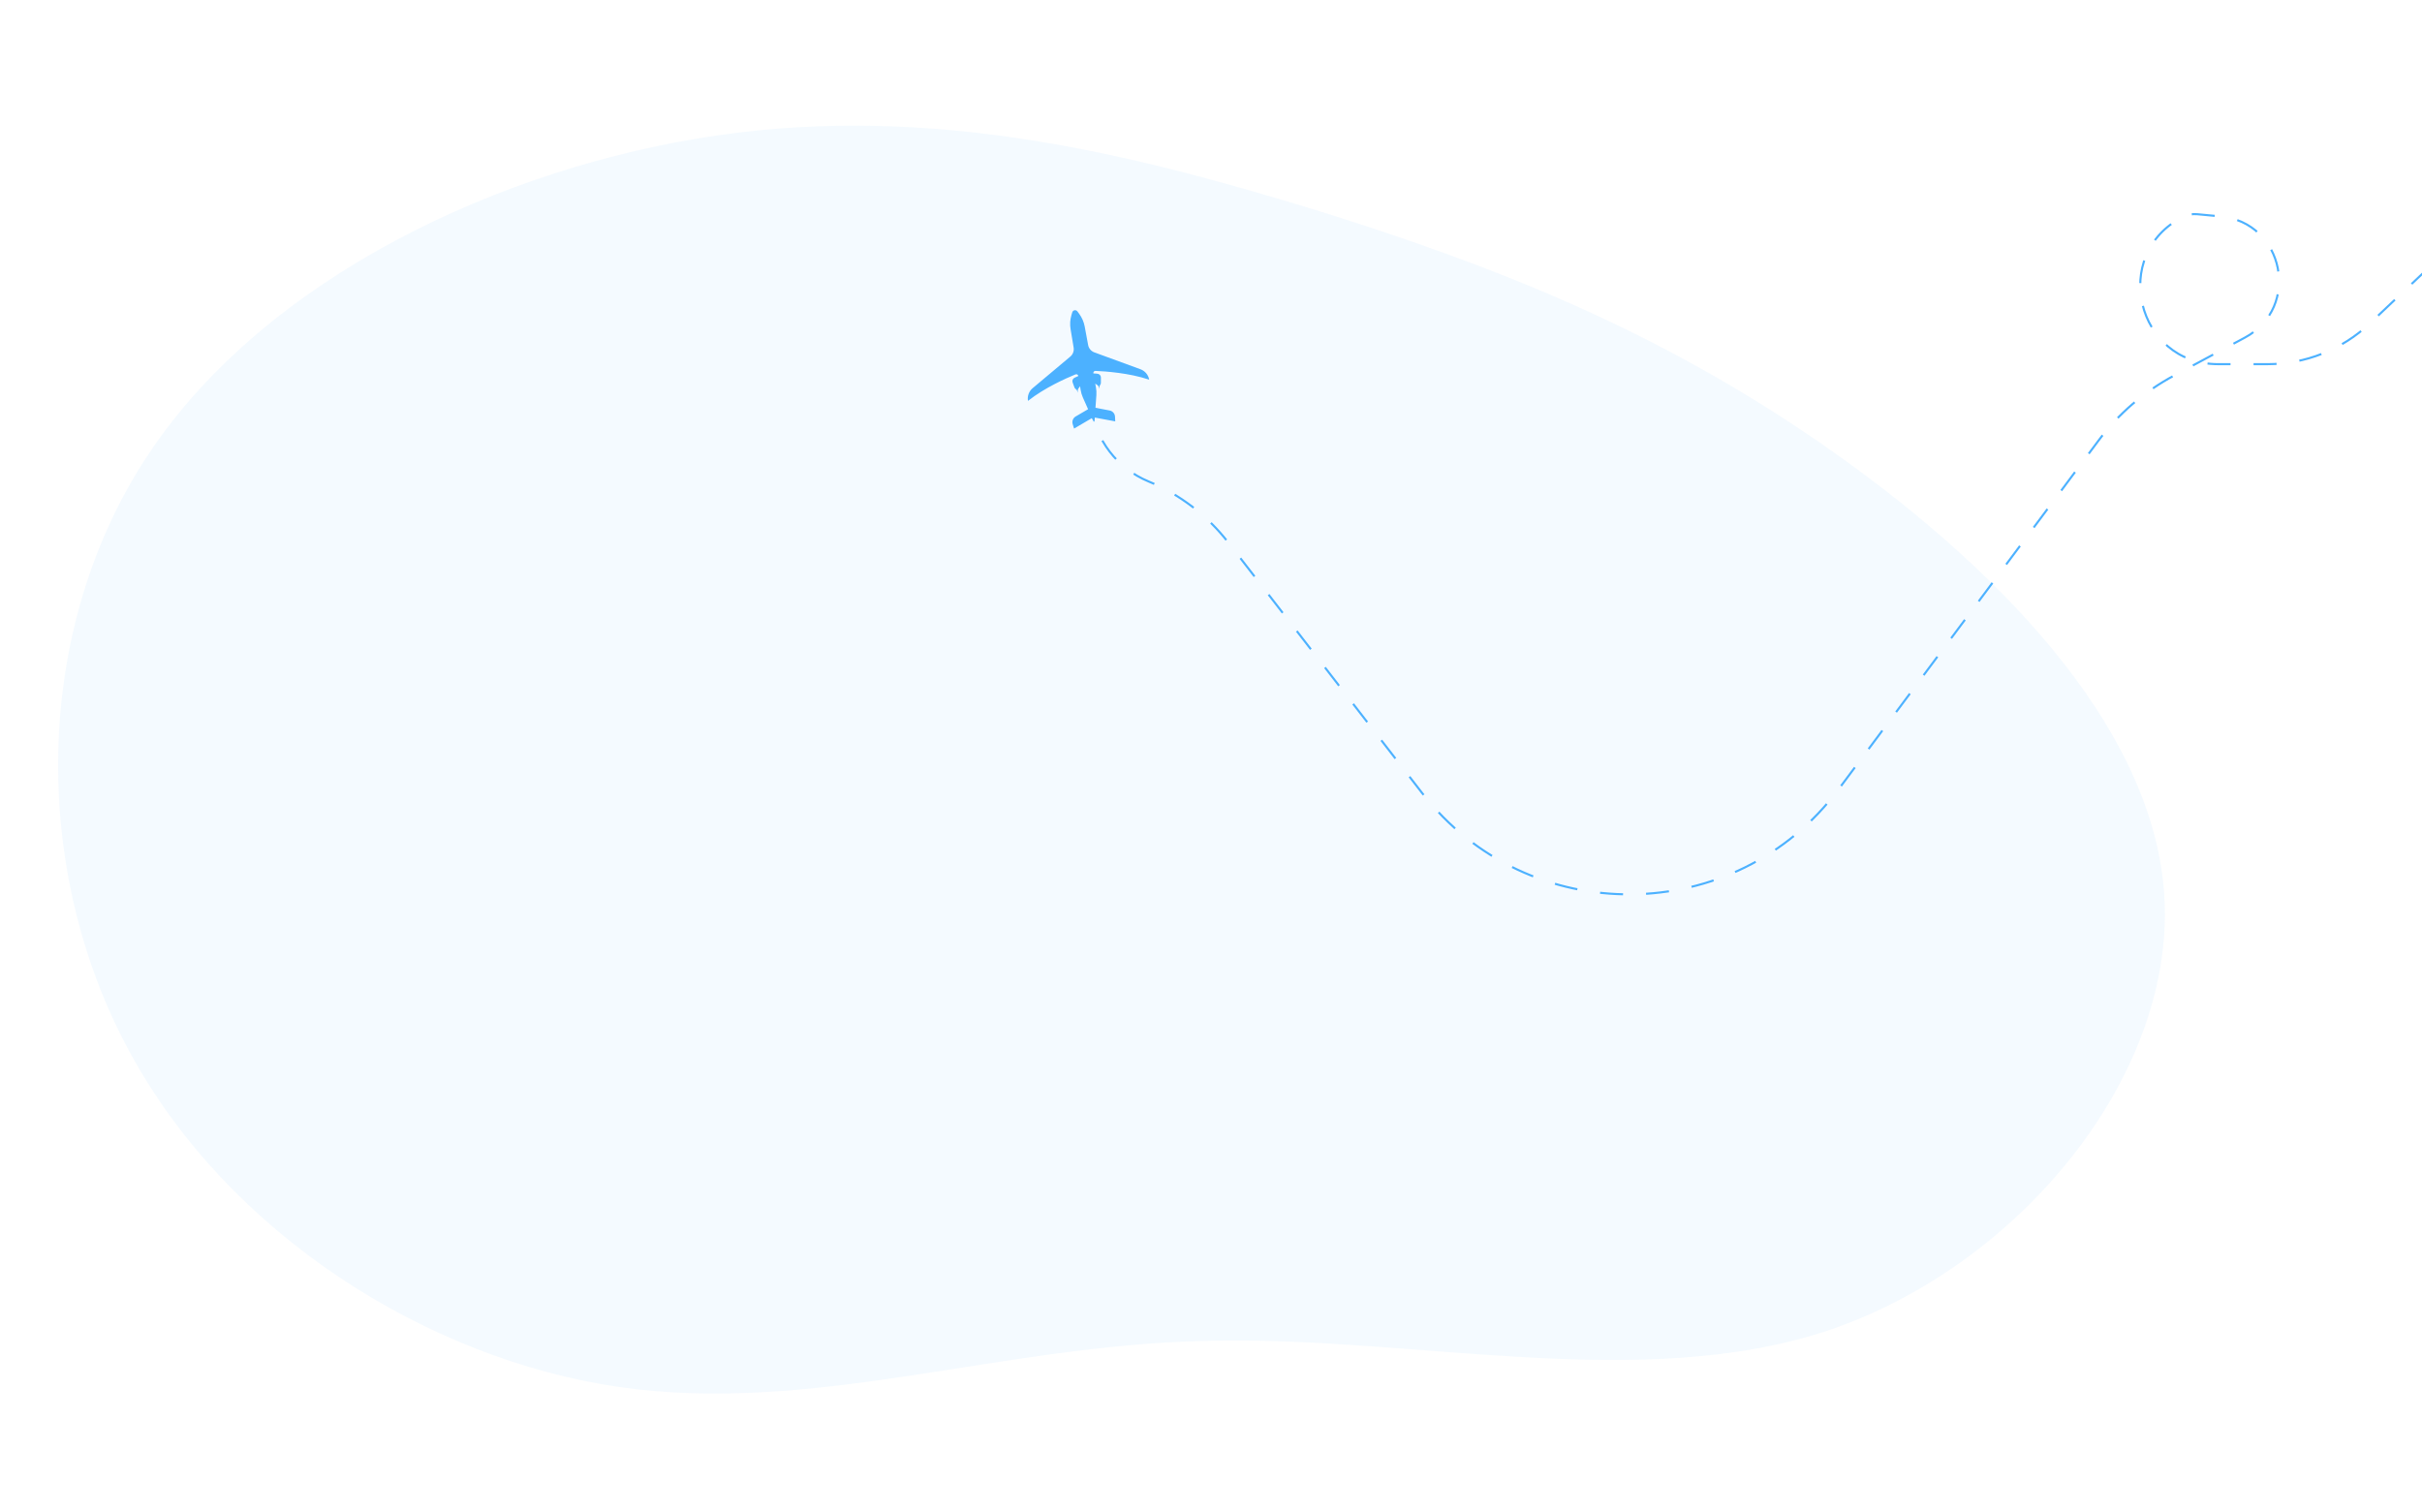
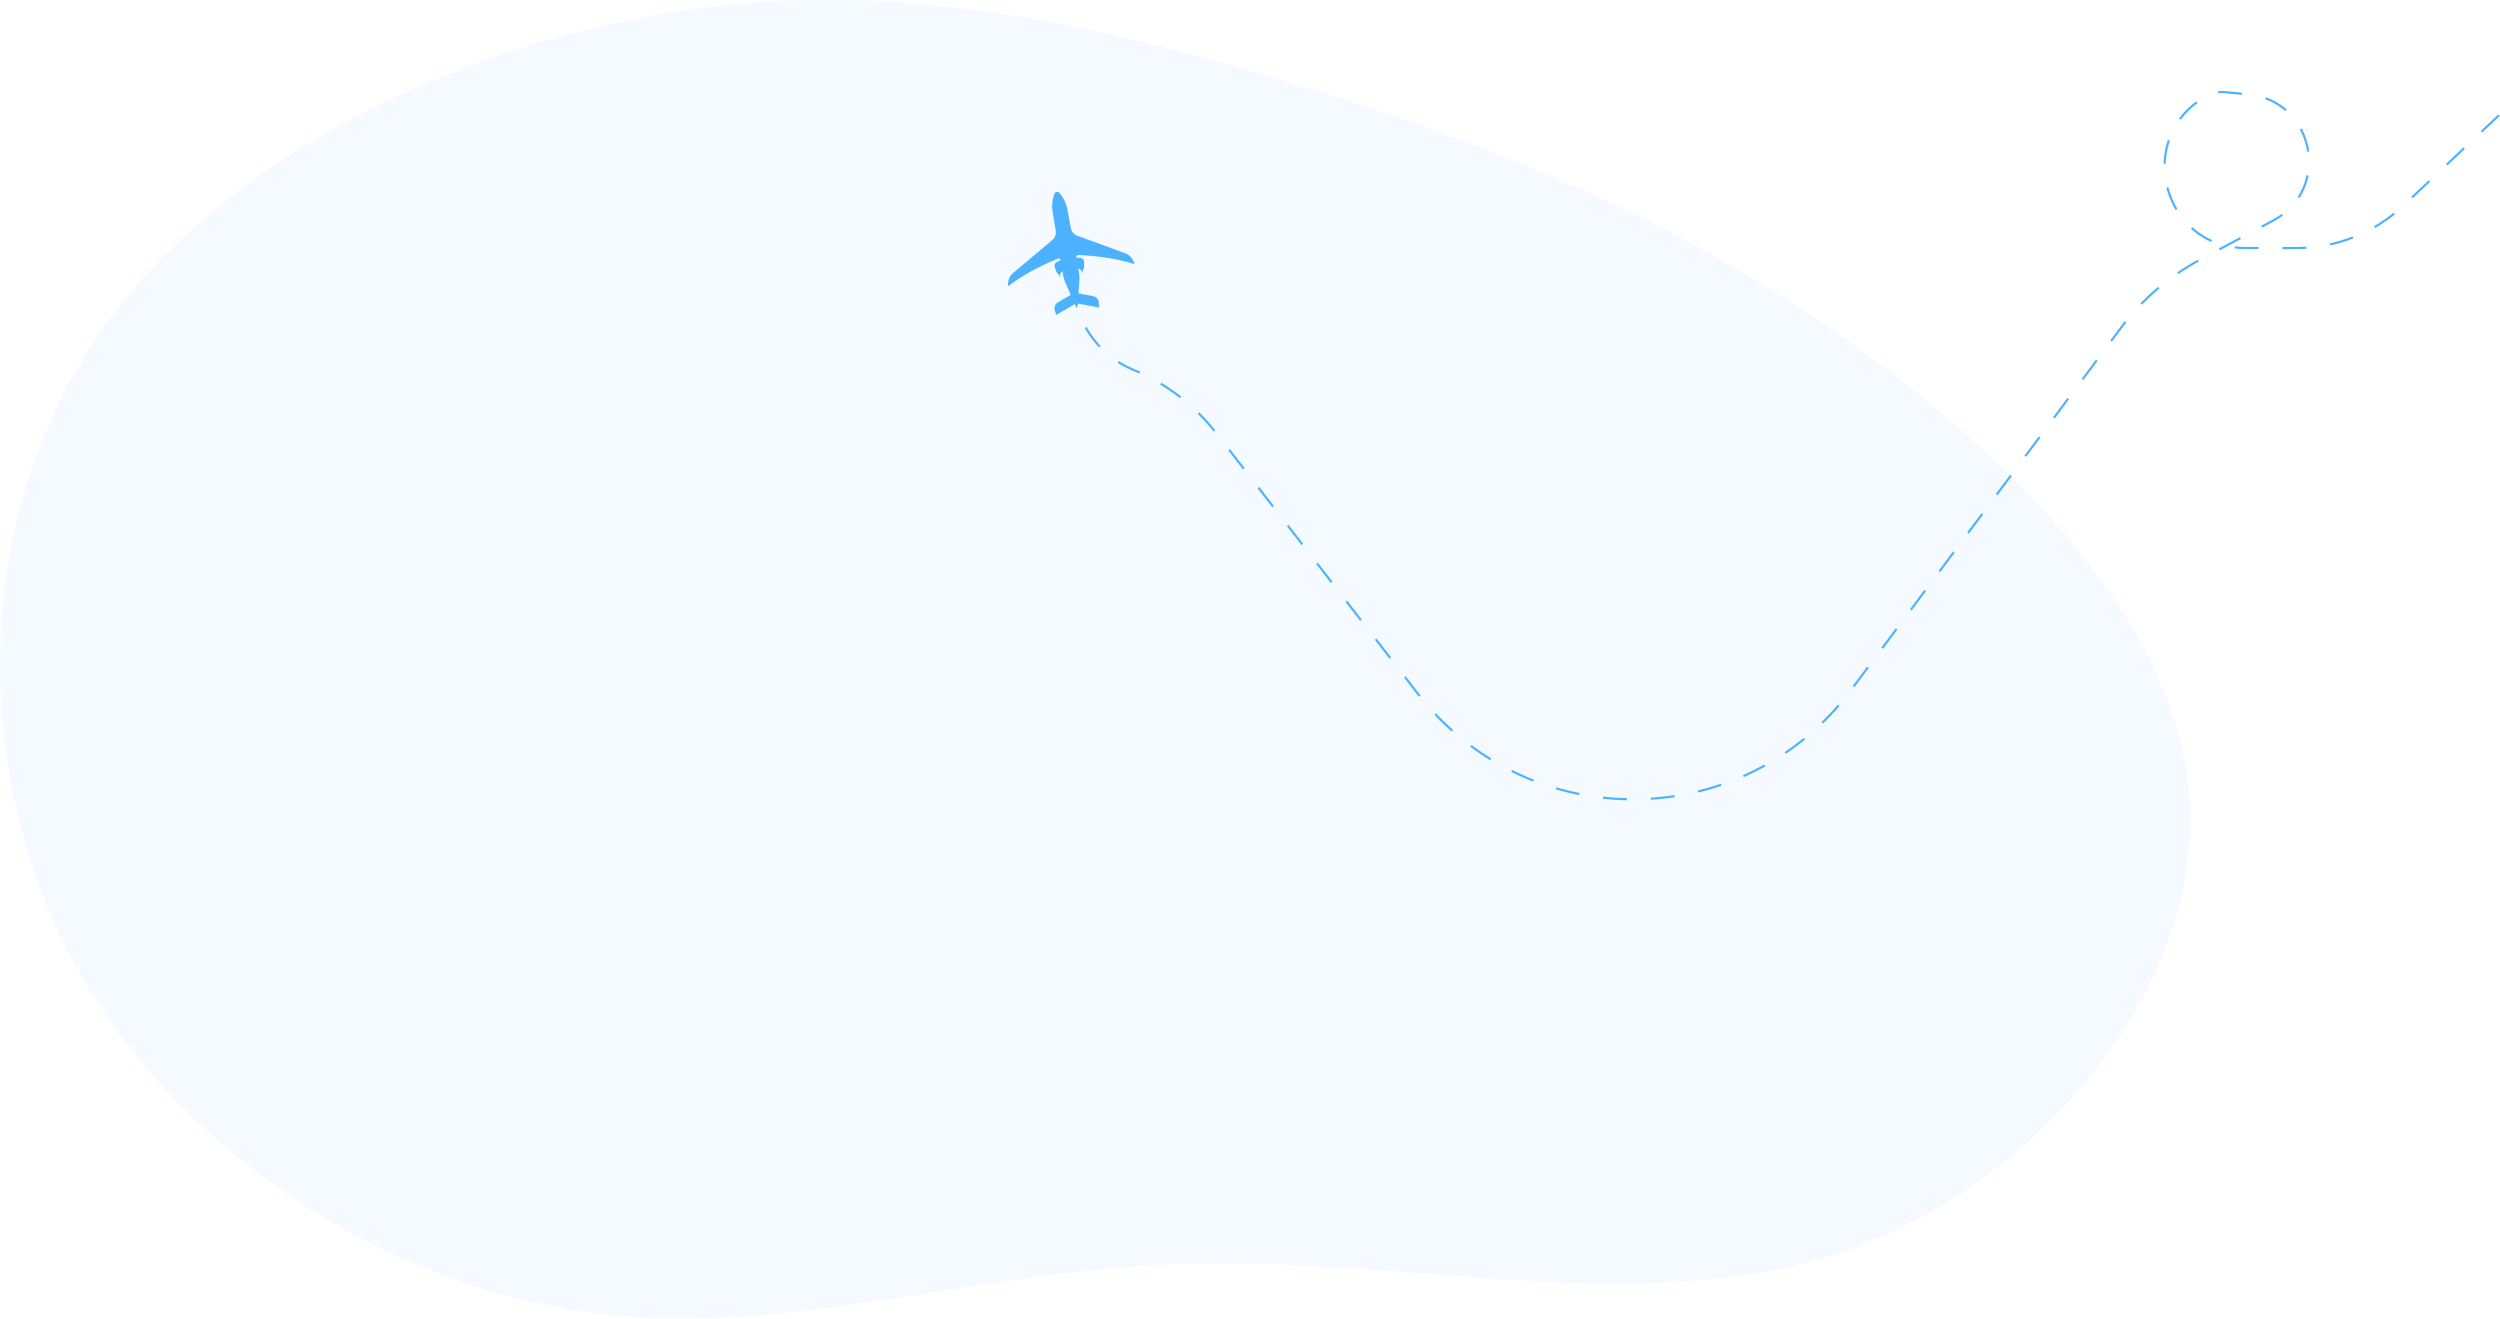
- <svg xmlns="http://www.w3.org/2000/svg" width="1157" height="722" viewBox="0 0 1157 722" fill="none">
+ <svg xmlns="http://www.w3.org/2000/svg" fill="none" viewBox="27.77 60.04 1148.73 605.8">
  <path d="M296.017 662.741C204.158 649.462 109.059 589.721 61.836 502.432C14.665 415.681 15.267 300.304 71.282 216.472C127.297 132.64 239.284 79.756 342.589 64.713C445.894 49.67 540.622 73.546 626.959 99.879C713.348 126.75 790.841 157.215 870.056 211.988C949.272 266.762 1030.21 345.844 1034.03 430.326C1037.85 514.808 965.105 604.09 874.447 635.297C783.738 665.966 675.062 638.02 576.11 640.668C477.105 642.778 388.486 675.96 296.017 662.741Z" fill="#4CB1FF" fill-opacity="0.06" />
  <path d="M548.968 181.389C548.571 179.116 546.991 177.23 544.831 176.44L522.759 168.354C521.226 167.794 520.105 166.462 519.807 164.86L518.176 156.041C517.769 153.843 516.876 151.767 515.554 149.965L514.694 148.795C514.012 147.861 512.551 148.116 512.226 149.229L511.816 150.622C511.188 152.764 511.05 155.024 511.417 157.229L512.88 166.075C513.146 167.688 512.543 169.32 511.294 170.366L493.283 185.48C491.517 186.964 490.678 189.273 491.073 191.542C498.966 185.285 509.388 180.679 513.759 178.891C514.356 178.645 515.024 179.023 515.127 179.658L513.352 180.464C512.484 180.855 512.07 181.849 512.401 182.743L513.282 185.139C513.402 185.461 513.626 185.739 513.917 185.919C514.222 186.111 514.451 186.403 514.565 186.741L514.856 187.611L514.855 186.582C514.854 186.26 514.953 185.951 515.135 185.687L515.447 185.247L515.932 184.53L516.242 186.406C516.442 187.612 516.794 188.785 517.288 189.903L519.781 195.521L513.856 198.984C512.586 199.727 511.997 201.242 512.43 202.652L513.086 204.776L521.654 199.741L522.35 201.305C522.462 201.56 522.845 201.494 522.864 201.215L522.985 199.51L532.754 201.327L532.646 199.088C532.577 197.625 531.516 196.403 530.08 196.132L523.313 194.839L523.745 188.776C523.833 187.559 523.765 186.333 523.541 185.132L523.196 183.264L523.895 183.773L524.336 184.084C524.596 184.269 524.797 184.529 524.907 184.83L525.258 185.8L525.237 184.881C525.226 184.52 525.347 184.169 525.568 183.889C525.78 183.62 525.898 183.282 525.898 182.936L525.914 180.383C525.918 179.435 525.193 178.639 524.243 178.561L522.299 178.405C522.18 177.771 522.681 177.19 523.324 177.218C528.043 177.408 539.407 178.196 548.957 181.397L548.968 181.389Z" fill="#4CB1FF" />
  <path d="M1176 113.001L1132.11 154.507C1118.88 167.026 1101.35 174.001 1083.13 174.001H1059.66C1020.57 174.001 1007.93 121.441 1042.74 103.665V103.665C1044.87 102.578 1047.26 102.12 1049.64 102.345L1060.74 103.392C1091.15 106.264 1099.34 146.86 1072.41 161.295L1038.49 179.478C1024.34 187.067 1012.02 197.677 1002.43 210.555L878.367 377.015C828.94 443.334 729.886 444.226 679.274 378.806L586.682 259.124C576.733 246.265 563.601 236.224 548.583 229.993V229.993C533.687 223.812 523.235 210.135 521.184 194.139L519.5 181.001" stroke="#4CB1FF" stroke-dasharray="11 11" />
</svg>
